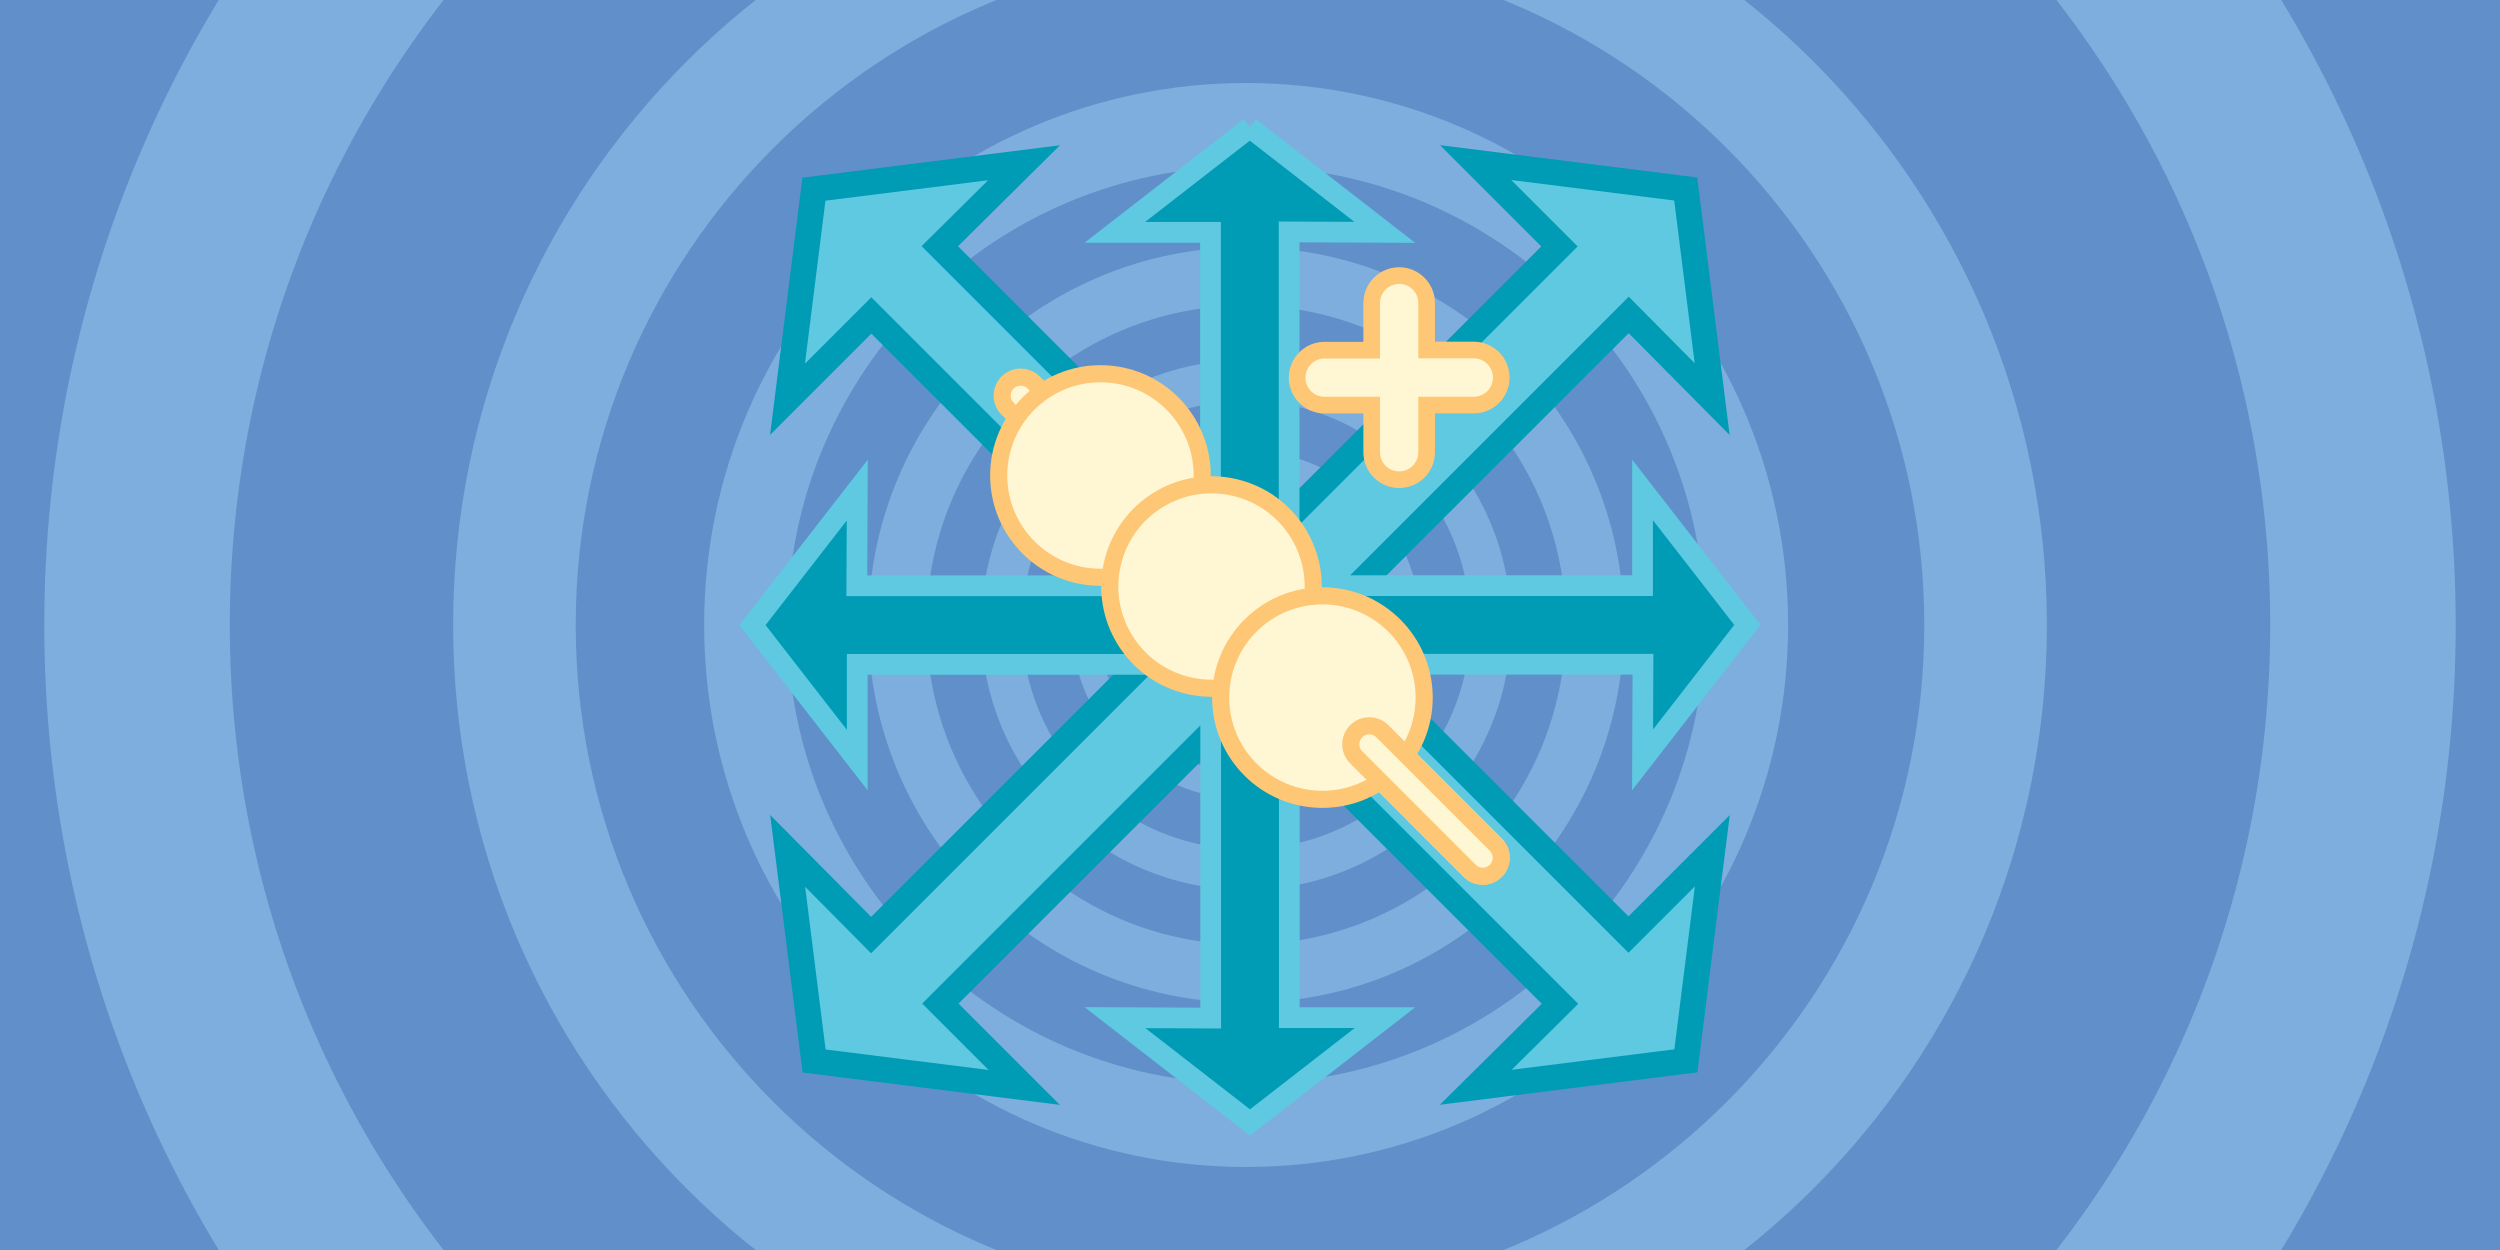
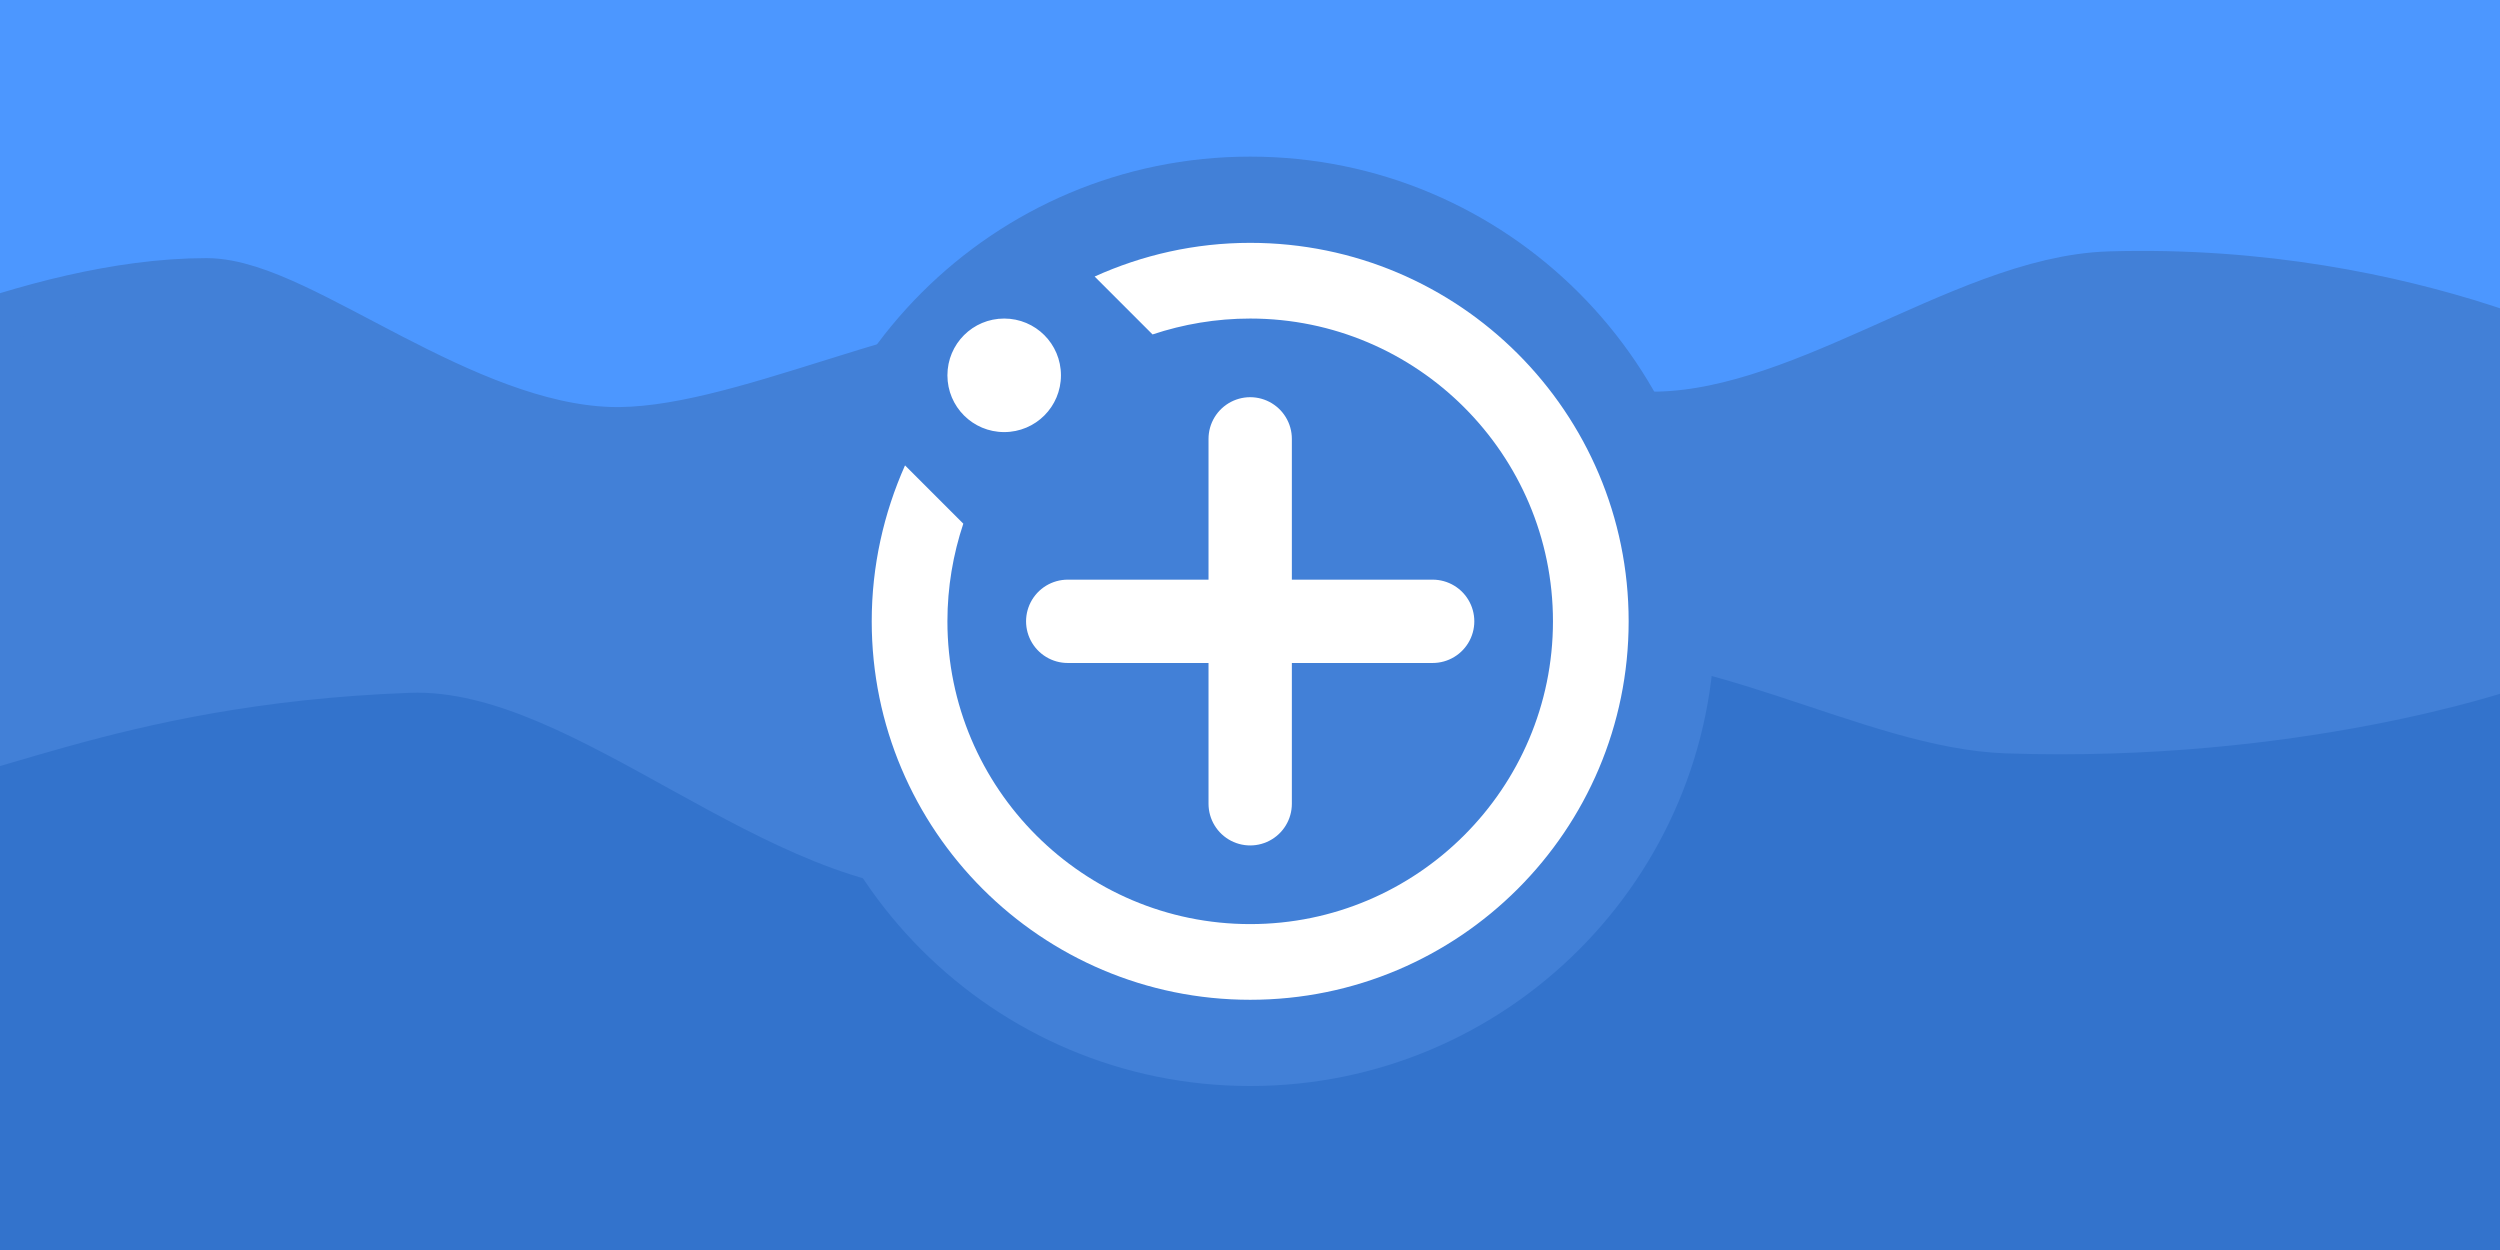
- <svg xmlns="http://www.w3.org/2000/svg" id="svg14" width="600" height="300" version="1.1" viewBox="0 0 600 300">
-   <defs id="defs1">
-     <clipPath id="clip-path" transform="translate(0 139.36)">
-       <path id="rect1" d="M0 0h600v300H0z" style="fill:none" />
-     </clipPath>
-     <style id="style1">.cls-13{stroke-miterlimit:10;fill:#fff7d4;stroke:#fec776;stroke-width:4.11px}</style>
-   </defs>
-   <g id="background" transform="translate(0 -139.36)">
-     <path id="rect2" d="M0 139.36h600v300H0z" style="fill:#618fca" />
-   </g>
-   <g id="circles" transform="translate(0 -139.36)">
-     <g id="g8" clip-path="url(#clip-path)" style="clip-path:url(#clip-path)">
-       <circle id="circle2" cx="299.07" cy="289.36" r="26.7" style="fill:#7eaedd" />
-       <circle id="circle3" cx="299.07" cy="289.36" r="38.6" style="stroke-width:6.43px;stroke-miterlimit:10;stroke:#7eaedd;fill:none" />
-       <circle id="circle4" cx="299.07" cy="289.36" r="58.68" style="stroke-width:9.78px;stroke-miterlimit:10;stroke:#7eaedd;fill:none" />
-       <circle id="circle5" cx="299.07" cy="289.36" r="83.69" style="stroke-width:13.95px;stroke-miterlimit:10;stroke:#7eaedd;fill:none" />
-       <circle id="circle6" cx="299.07" cy="289.36" r="120.07" style="stroke-width:20.01px;stroke-miterlimit:10;stroke:#7eaedd;fill:none" />
-       <circle id="circle7" cx="300" cy="289.36" r="176.54" style="stroke-width:29.42px;stroke-miterlimit:10;stroke:#7eaedd;fill:none" />
-       <circle id="circle8" cx="300" cy="289.36" r="267.11" style="stroke-width:44.52px;stroke-miterlimit:10;stroke:#7eaedd;fill:none" />
+ <svg xmlns="http://www.w3.org/2000/svg" width="600" height="300" viewBox="80 20 600 300">
+   <g stroke-miterlimit="10" data-paper-data="{&quot;isPaintingLayer&quot;:true}">
+     <path fill="#4c97ff" d="M51.519 338.233V0H708.572v338.233z" />
+     <g stroke="#4280d7">
+       <path fill="none" stroke-linecap="round" stroke-width="25" d="M41.439 119.091s47.675-24.639 88.105-24.639c19.212 0 58.455 34.398 96.426 35.708 33.111 1.142 77.918-24.691 117.86-24.955 43.826-.289 87.192 19.923 130.693 21.264 39.056 1.204 78.878-32.684 112.033-33.643 72.009-2.084 120.896 26.265 120.896 26.265" />
+       <path fill="#4280d7" stroke="none" d="M42.932 342.339V127.249s39.339-34.533 76.905-34.533c19.479 0 60.481 35.768 100.846 37.772 35.95 1.785 76.063-24.938 119.423-24.627 43.547.312 88.22 27.597 131.504 29.831 48.763 2.517 88.217-37.83 125.974-39.78 55.967-2.89 100.161 31.337 100.161 31.337v215.09z" />
+     </g>
+     <path fill="#3373cc" d="M0 326.66V185.543s23.725 24.639 48.845 24.639c24.889 0 57.692-21.243 129.528-23.906 39.667-1.47 85.32 48.409 131.514 47.916 48.396-.516 89.398-51.421 136.235-56.769 41.275-4.713 80.407 22.215 115.356 23.389 70.524 2.368 121.553-15.27 121.553-15.27v141.117z" />
+     <path fill="#4280d7" d="M268.517 169.116c0-61.595 49.933-111.528 111.528-111.528S491.573 107.521 491.573 169.116s-49.933 111.528-111.528 111.528-111.528-49.933-111.528-111.528z" />
+     <path fill="#fff" d="m297.206 131.694 13.988 13.988c-2.452 7.357-3.815 15.26-3.815 23.435 0 40.057 32.609 72.666 72.666 72.666 40.057 0 72.666-32.609 72.666-72.666 0-40.057-32.609-72.666-72.666-72.666-8.175 0-16.077 1.362-23.435 3.815L342.713 86.368c11.445-5.177 24.071-8.084 37.332-8.084 50.139 0 90.832 40.693 90.832 90.832 0 50.139-40.693 90.832-90.832 90.832-50.139 0-90.832-40.693-90.832-90.832 0-13.352 2.907-25.978 7.993-37.423zm37.423-21.618c0 7.539-6.086 13.625-13.625 13.625s-13.625-6.086-13.625-13.625c0-7.539 6.086-13.625 13.625-13.625s13.625 6.086 13.625 13.625z" />
+     <g fill="none" stroke="#fff" stroke-linecap="round" stroke-width="20">
+       <path d="M423.835 169.116H336.255M380.045 125.326v87.58" />
    </g>
  </g>
-   <path id="path4" d="m404.572 45.364-50.424-6.344 20.12 20.12-74.331 74.331-74.382-74.382 20.212-20.027-50.426 6.343-6.344 50.427 20.12-20.12 74.328 74.328-74.381 74.381-20.027-20.212 6.343 50.426 50.427 6.344-20.12-20.12 74.288-74.288 1.585 1.585.039-.039 72.798 72.798-20.21 20.029 50.424-6.344 6.344-50.424-20.12 20.12-74.292-74.292 1.586-1.587-.038-.038 72.798-72.798 20.029 20.21z" style="fill:#5ec9e0;fill-opacity:1;stroke:#009bb5;stroke-width:6.17;stroke-dasharray:none;stroke-opacity:1" />
-   <path id="path3" d="m299.953 30.609-32.393 25.152h22.961v84.828h-84.887l.105-22.961-25.154 32.393 25.154 32.395v-22.961h84.824v84.885l-22.961-.105 32.393 25.154 32.395-25.154h-22.961v-84.779h1.809v-.045h83.078l-.104 22.961 25.152-32.393-25.152-32.393v22.961h-84.783v-1.811h-.043V55.658l22.961.104-32.395-25.152z" style="fill:#009bb5;fill-opacity:1;stroke:#5ec9e0;stroke-width:4.979;stroke-dasharray:none;stroke-opacity:1" />
-   <g id="dango" transform="translate(0 -139.36)">
-     <path id="path9" d="M355.86 210.3a4.43 4.43 0 0 1-3.14-1.3L241.93 98.2a4.44 4.44 0 1 1 6.28-6.27L359 202.72a4.44 4.44 0 0 1-3.14 7.58z" class="cls-13" transform="translate(0 139.36)" />
-     <path id="path10" d="M288.53 114.11a24.42 24.42 0 1 1-24.41-24.41 24.41 24.41 0 0 1 24.41 24.41Z" class="cls-13" transform="translate(0 139.36)" />
-     <path id="path11" d="M285.15 164.52a24.41 24.41 0 1 1 29.37-18.15 24.41 24.41 0 0 1-29.37 18.15z" class="cls-13" transform="translate(0 139.36)" />
-     <path id="path12" d="M341.8 167.38A24.42 24.42 0 1 1 317.38 143a24.42 24.42 0 0 1 24.42 24.38Z" class="cls-13" transform="translate(0 139.36)" />
-     <path id="path13" d="M355.86 210.3a4.43 4.43 0 0 1-3.14-1.3l-27.19-27.19a4.441 4.441 0 1 1 6.28-6.28L359 202.72a4.44 4.44 0 0 1-3.14 7.58z" class="cls-13" transform="translate(0 139.36)" />
-   </g>
-   <g id="plus" transform="translate(0 -139.36)">
-     <path id="path14" d="M360.3 90.63a6.6 6.6 0 0 1-6.6 6.59h-11.31v11.32a6.59 6.59 0 0 1-13.18 0V97.22H317.9a6.59 6.59 0 0 1 0-13.18h11.31V72.73a6.59 6.59 0 1 1 13.18 0V84h11.31a6.61 6.61 0 0 1 6.6 6.63z" style="stroke-width:4px;fill:#fff7d4;stroke:#fec776;stroke-miterlimit:10" transform="translate(0 139.36)" />
-   </g>
</svg>
